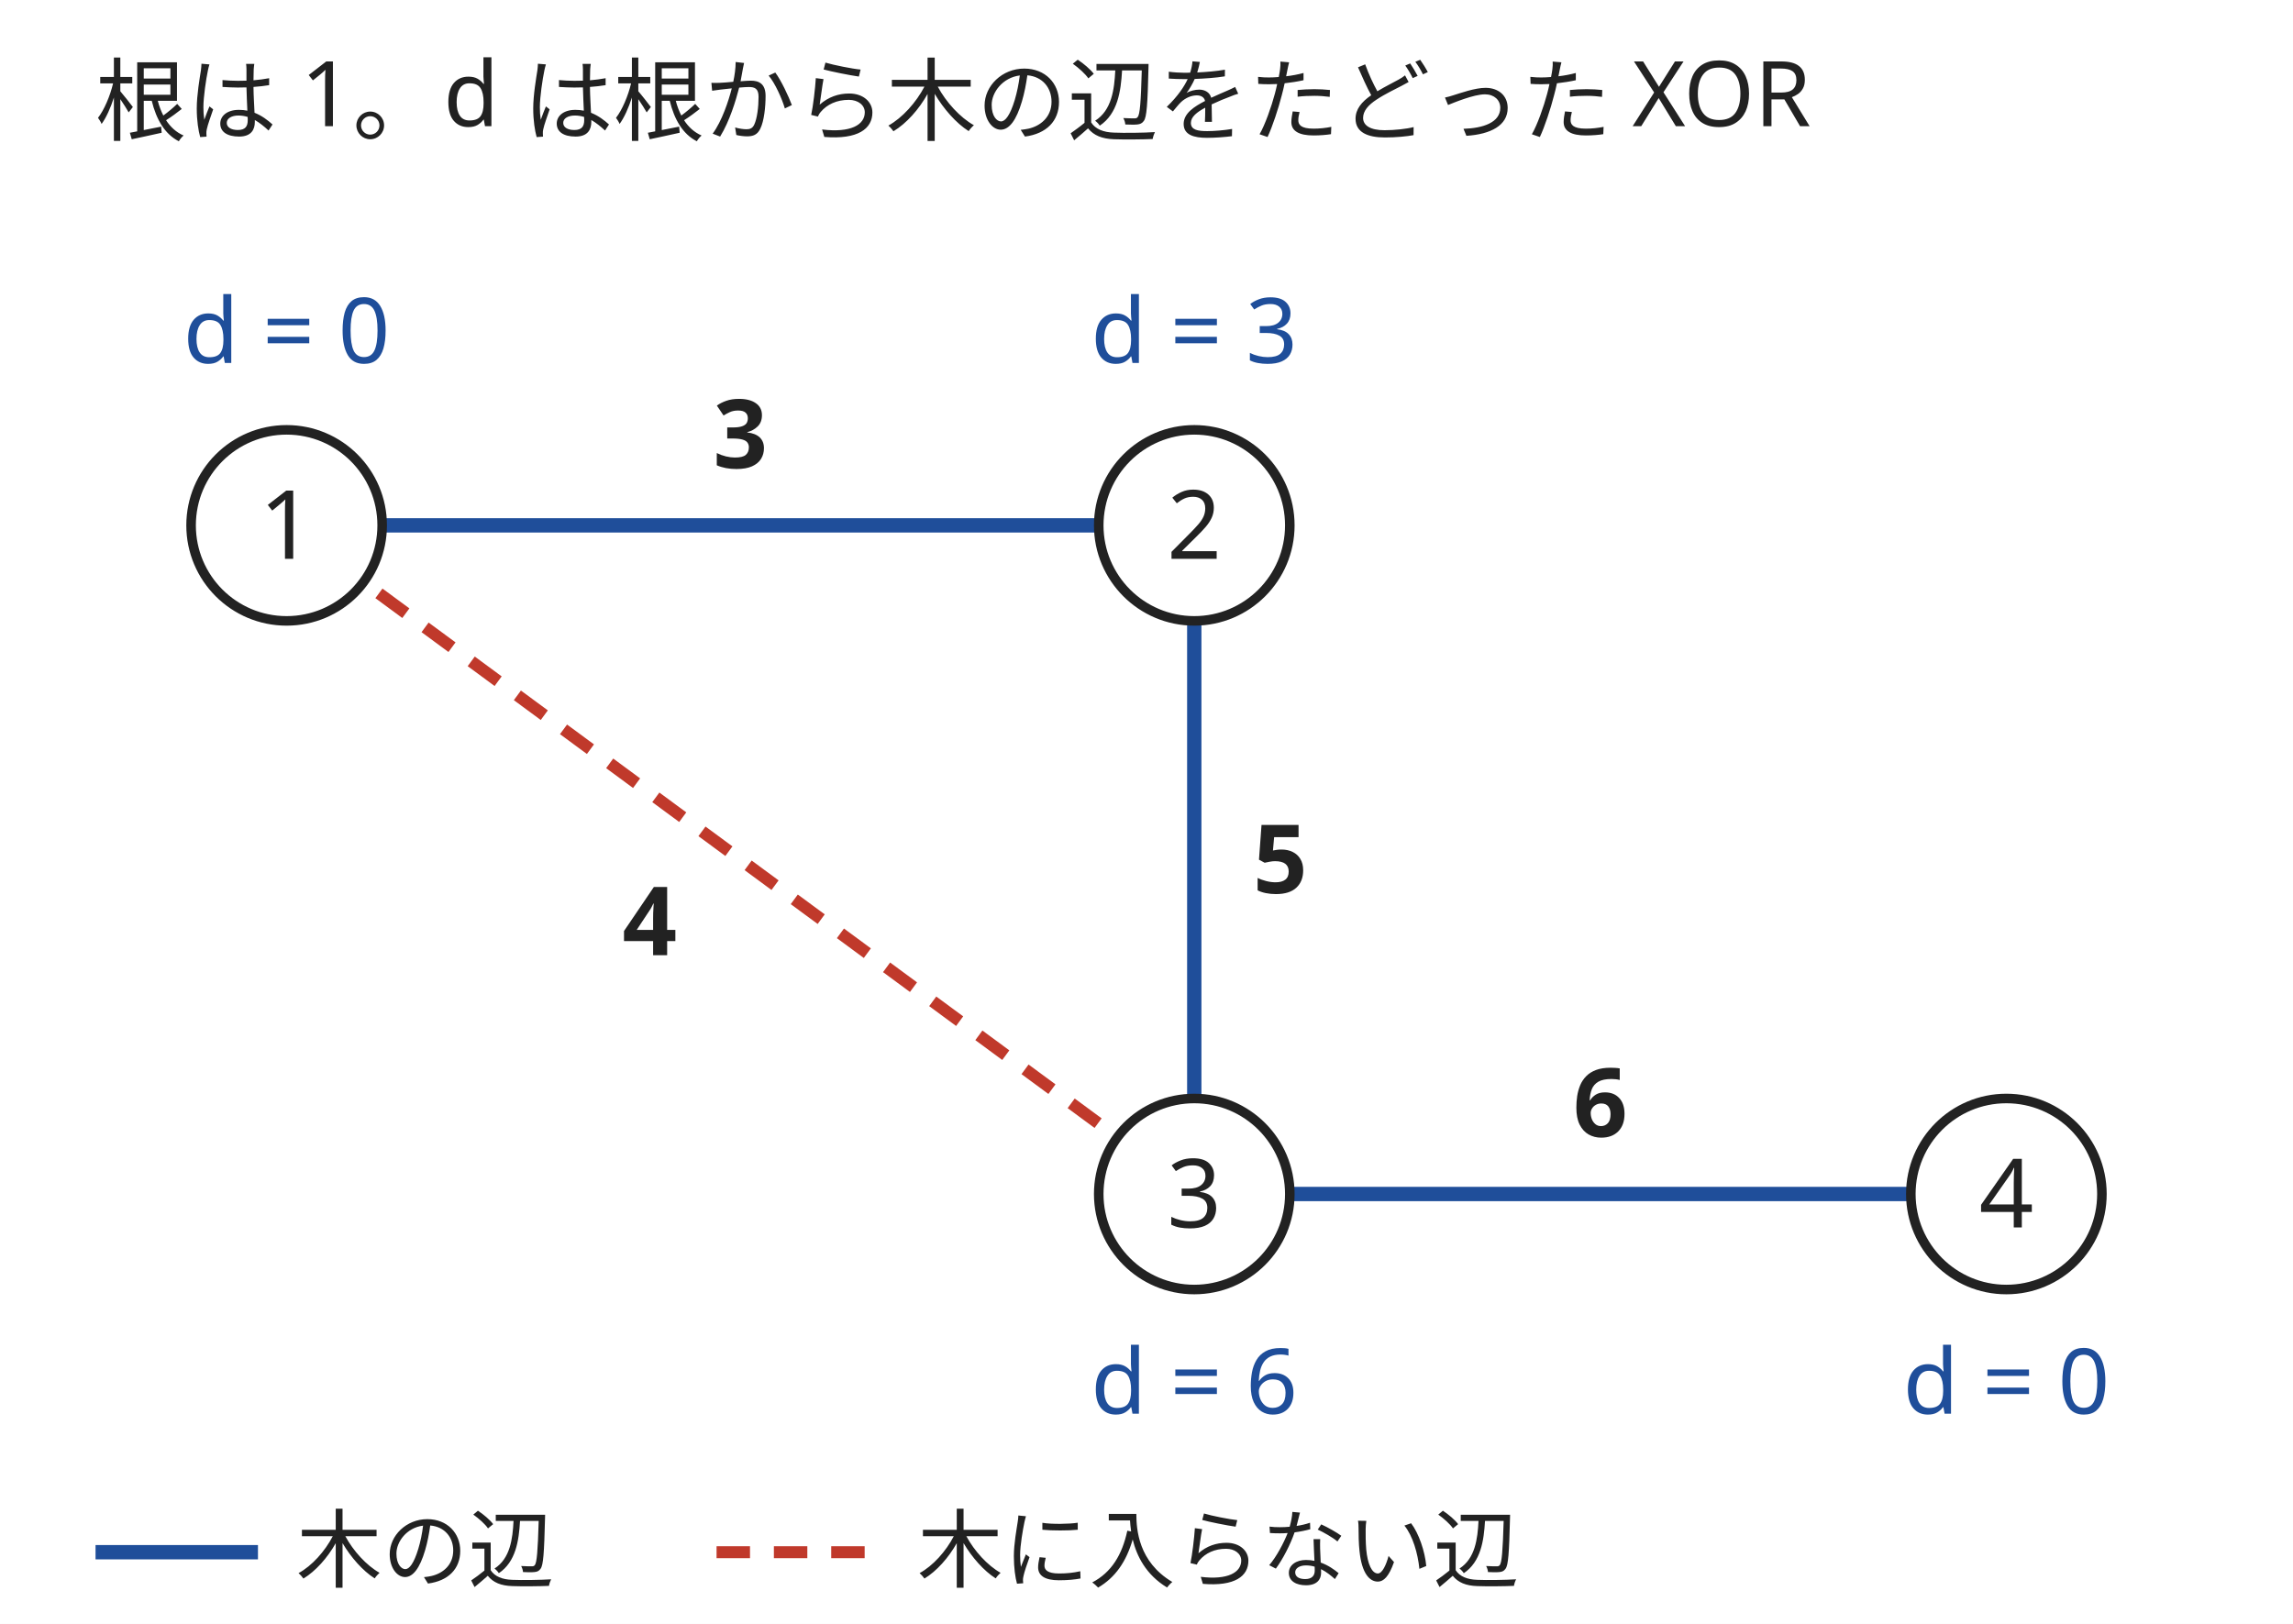
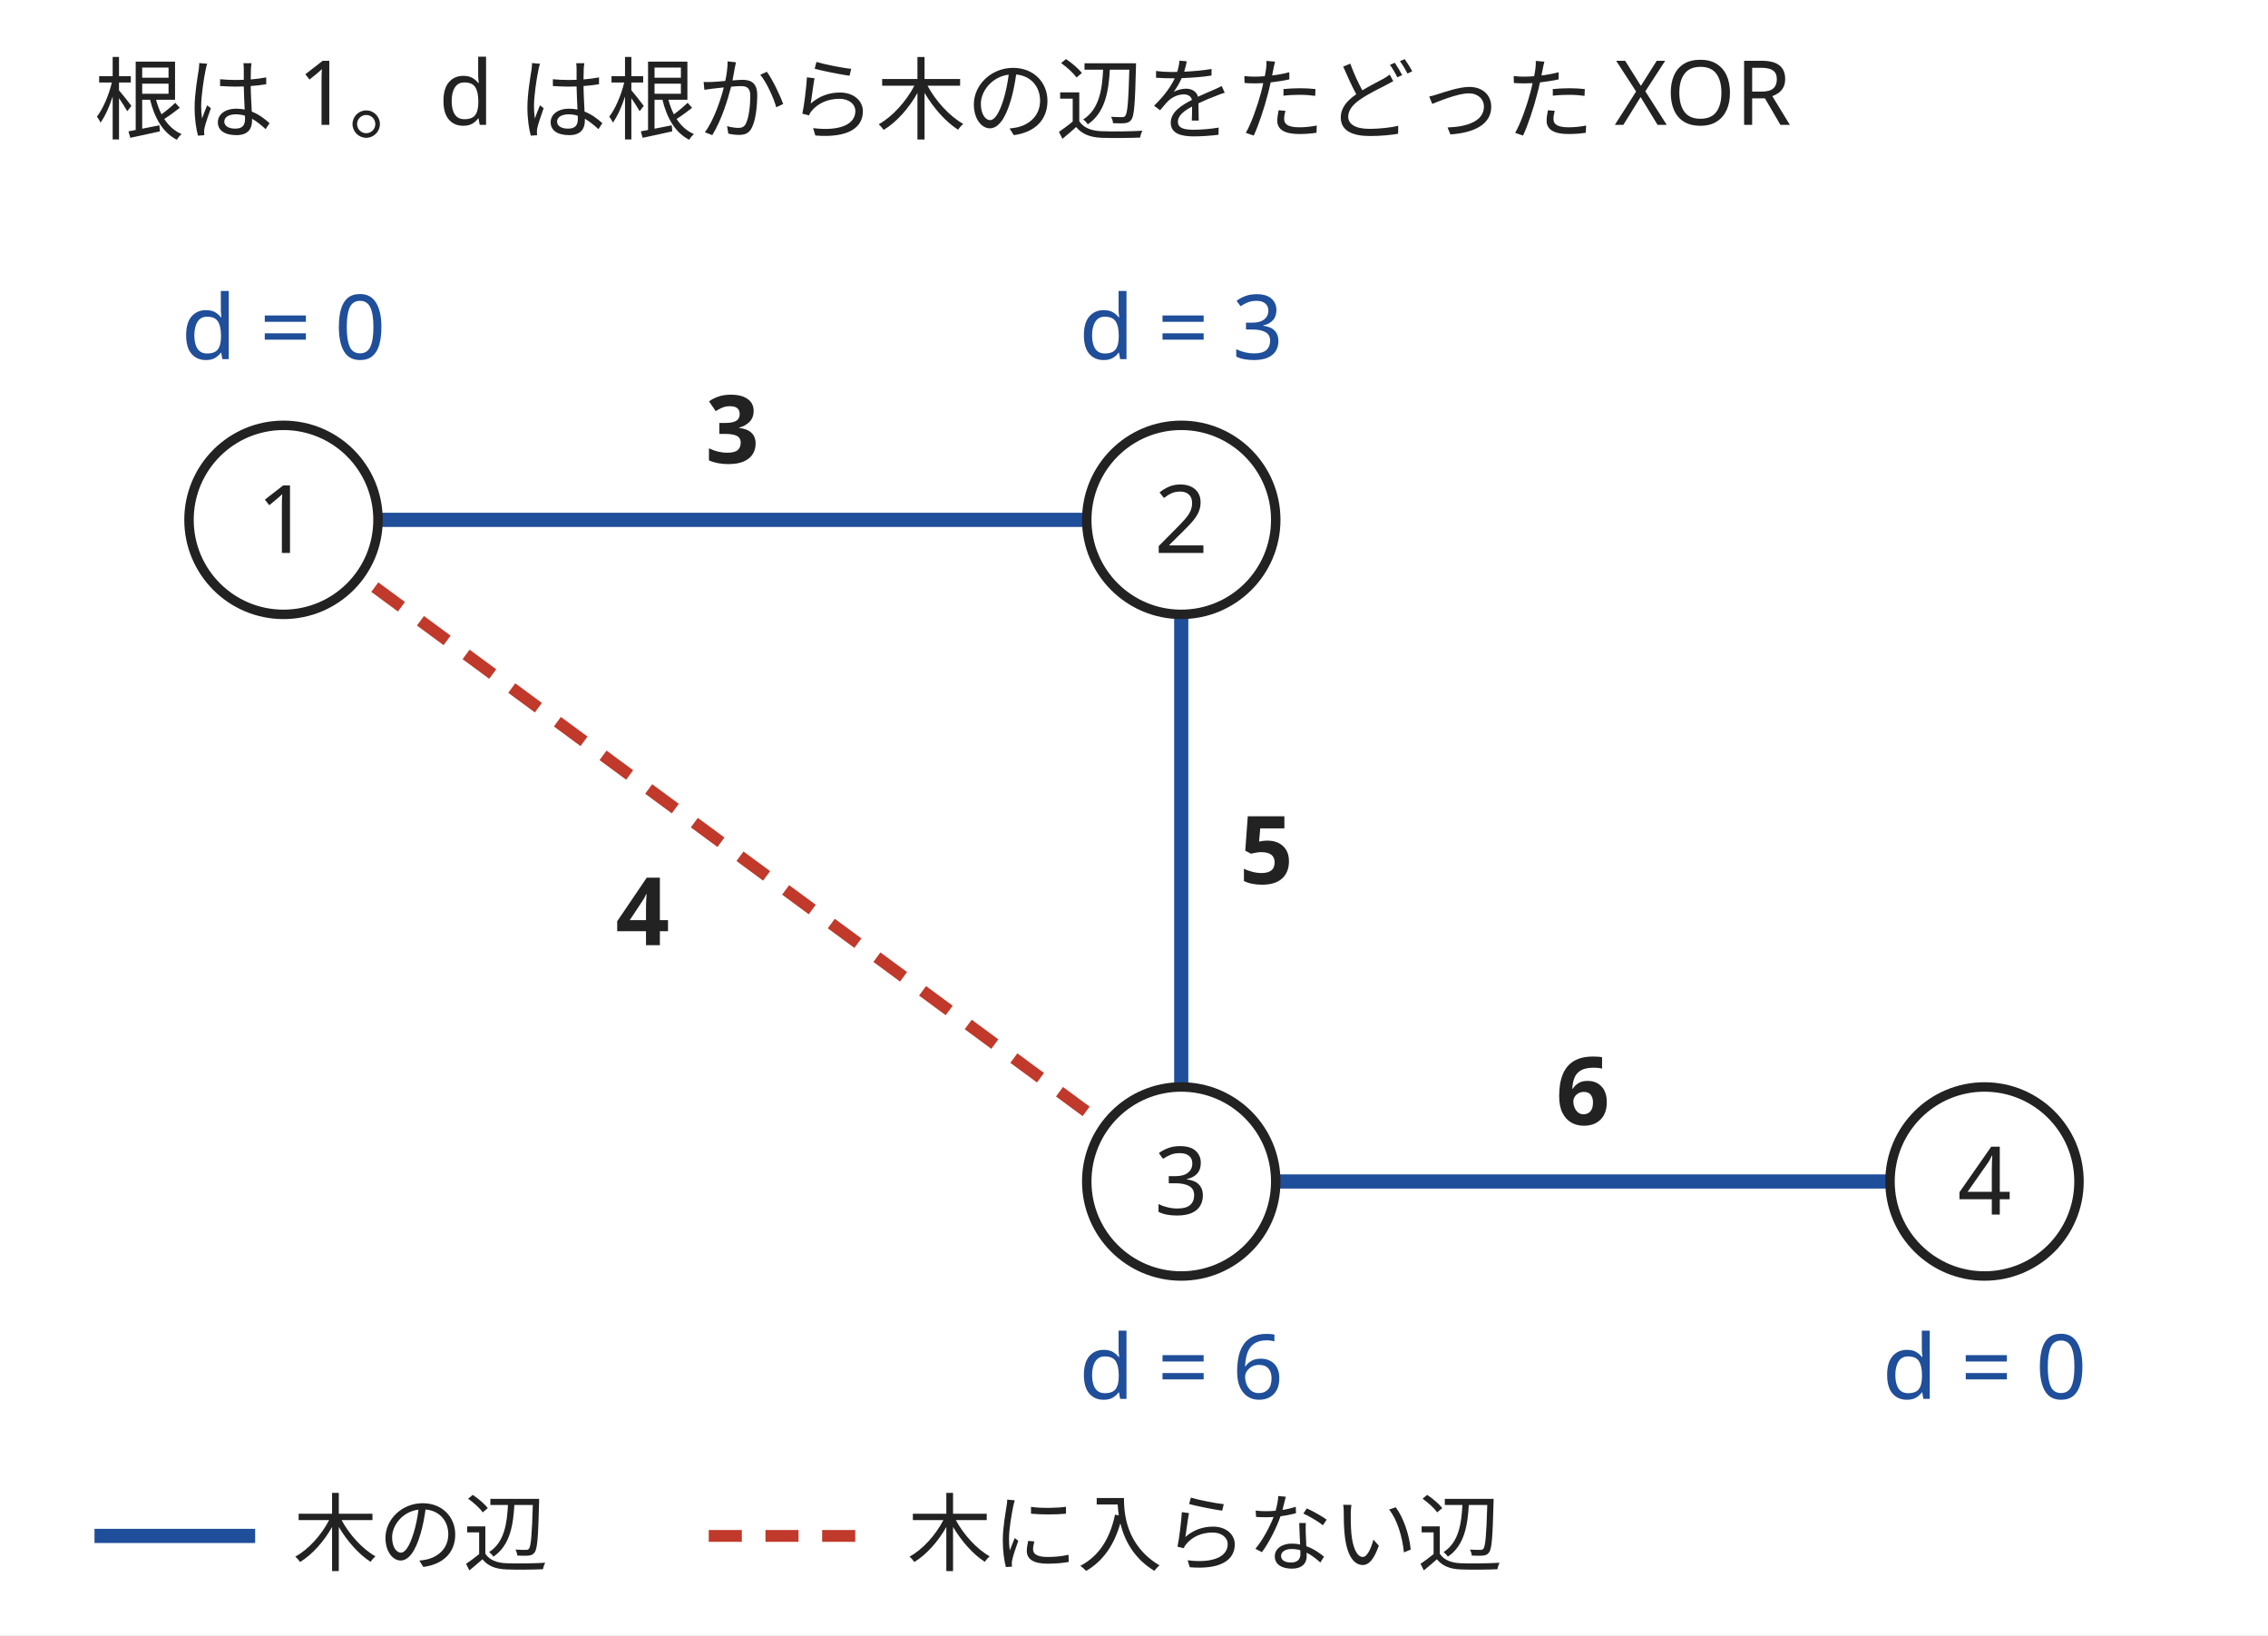
- <svg xmlns="http://www.w3.org/2000/svg" width="480" height="340" viewBox="0 0 480 340" font-family="sans-serif" font-size="20">
-   <rect width="100%" height="100%" fill="#ffffff" />
+ <svg xmlns="http://www.w3.org/2000/svg" width="480" height="346" viewBox="0 0 480 346" font-family="sans-serif" font-size="20">
+   <rect x="0" y="0" width="480" height="346" fill="#ffffff" />
  <text x="20" y="28" fill="#222" font-size="19">根は 1。d は根から木の辺をたどった XOR</text>
  <line x1="60" y1="110" x2="250" y2="110" stroke="#1f4e9a" stroke-width="3" />
  <text x="155" y="98" text-anchor="middle" fill="#222" font-weight="bold">3</text>
  <line x1="250" y1="110" x2="250" y2="250" stroke="#1f4e9a" stroke-width="3" />
  <text x="268" y="187" text-anchor="middle" fill="#222" font-weight="bold">5</text>
  <line x1="250" y1="250" x2="420" y2="250" stroke="#1f4e9a" stroke-width="3" />
  <text x="335" y="238" text-anchor="middle" fill="#222" font-weight="bold">6</text>
  <line x1="60" y1="110" x2="250" y2="250" stroke="#c0392b" stroke-width="2.5" stroke-dasharray="7 5" />
  <text x="136" y="200" text-anchor="middle" fill="#222" font-weight="bold">4</text>
  <circle cx="60" cy="110" r="20" fill="#ffffff" stroke="#222" stroke-width="2" />
  <text x="60" y="117" text-anchor="middle" fill="#222">1</text>
  <text x="60" y="76" text-anchor="middle" fill="#1f4e9a" font-size="19">d = 0</text>
  <circle cx="250" cy="110" r="20" fill="#ffffff" stroke="#222" stroke-width="2" />
  <text x="250" y="117" text-anchor="middle" fill="#222">2</text>
  <text x="250" y="76" text-anchor="middle" fill="#1f4e9a" font-size="19">d = 3</text>
  <circle cx="250" cy="250" r="20" fill="#ffffff" stroke="#222" stroke-width="2" />
  <text x="250" y="257" text-anchor="middle" fill="#222">3</text>
  <text x="250" y="296" text-anchor="middle" fill="#1f4e9a" font-size="19">d = 6</text>
  <circle cx="420" cy="250" r="20" fill="#ffffff" stroke="#222" stroke-width="2" />
  <text x="420" y="257" text-anchor="middle" fill="#222">4</text>
  <text x="420" y="296" text-anchor="middle" fill="#1f4e9a" font-size="19">d = 0</text>
  <line x1="20" y1="325" x2="54" y2="325" stroke="#1f4e9a" stroke-width="3" />
  <text x="62" y="331" fill="#222" font-size="18">木の辺</text>
  <line x1="150" y1="325" x2="184" y2="325" stroke="#c0392b" stroke-width="2.5" stroke-dasharray="7 5" />
  <text x="192" y="331" fill="#222" font-size="18">木に入らない辺</text>
</svg>
